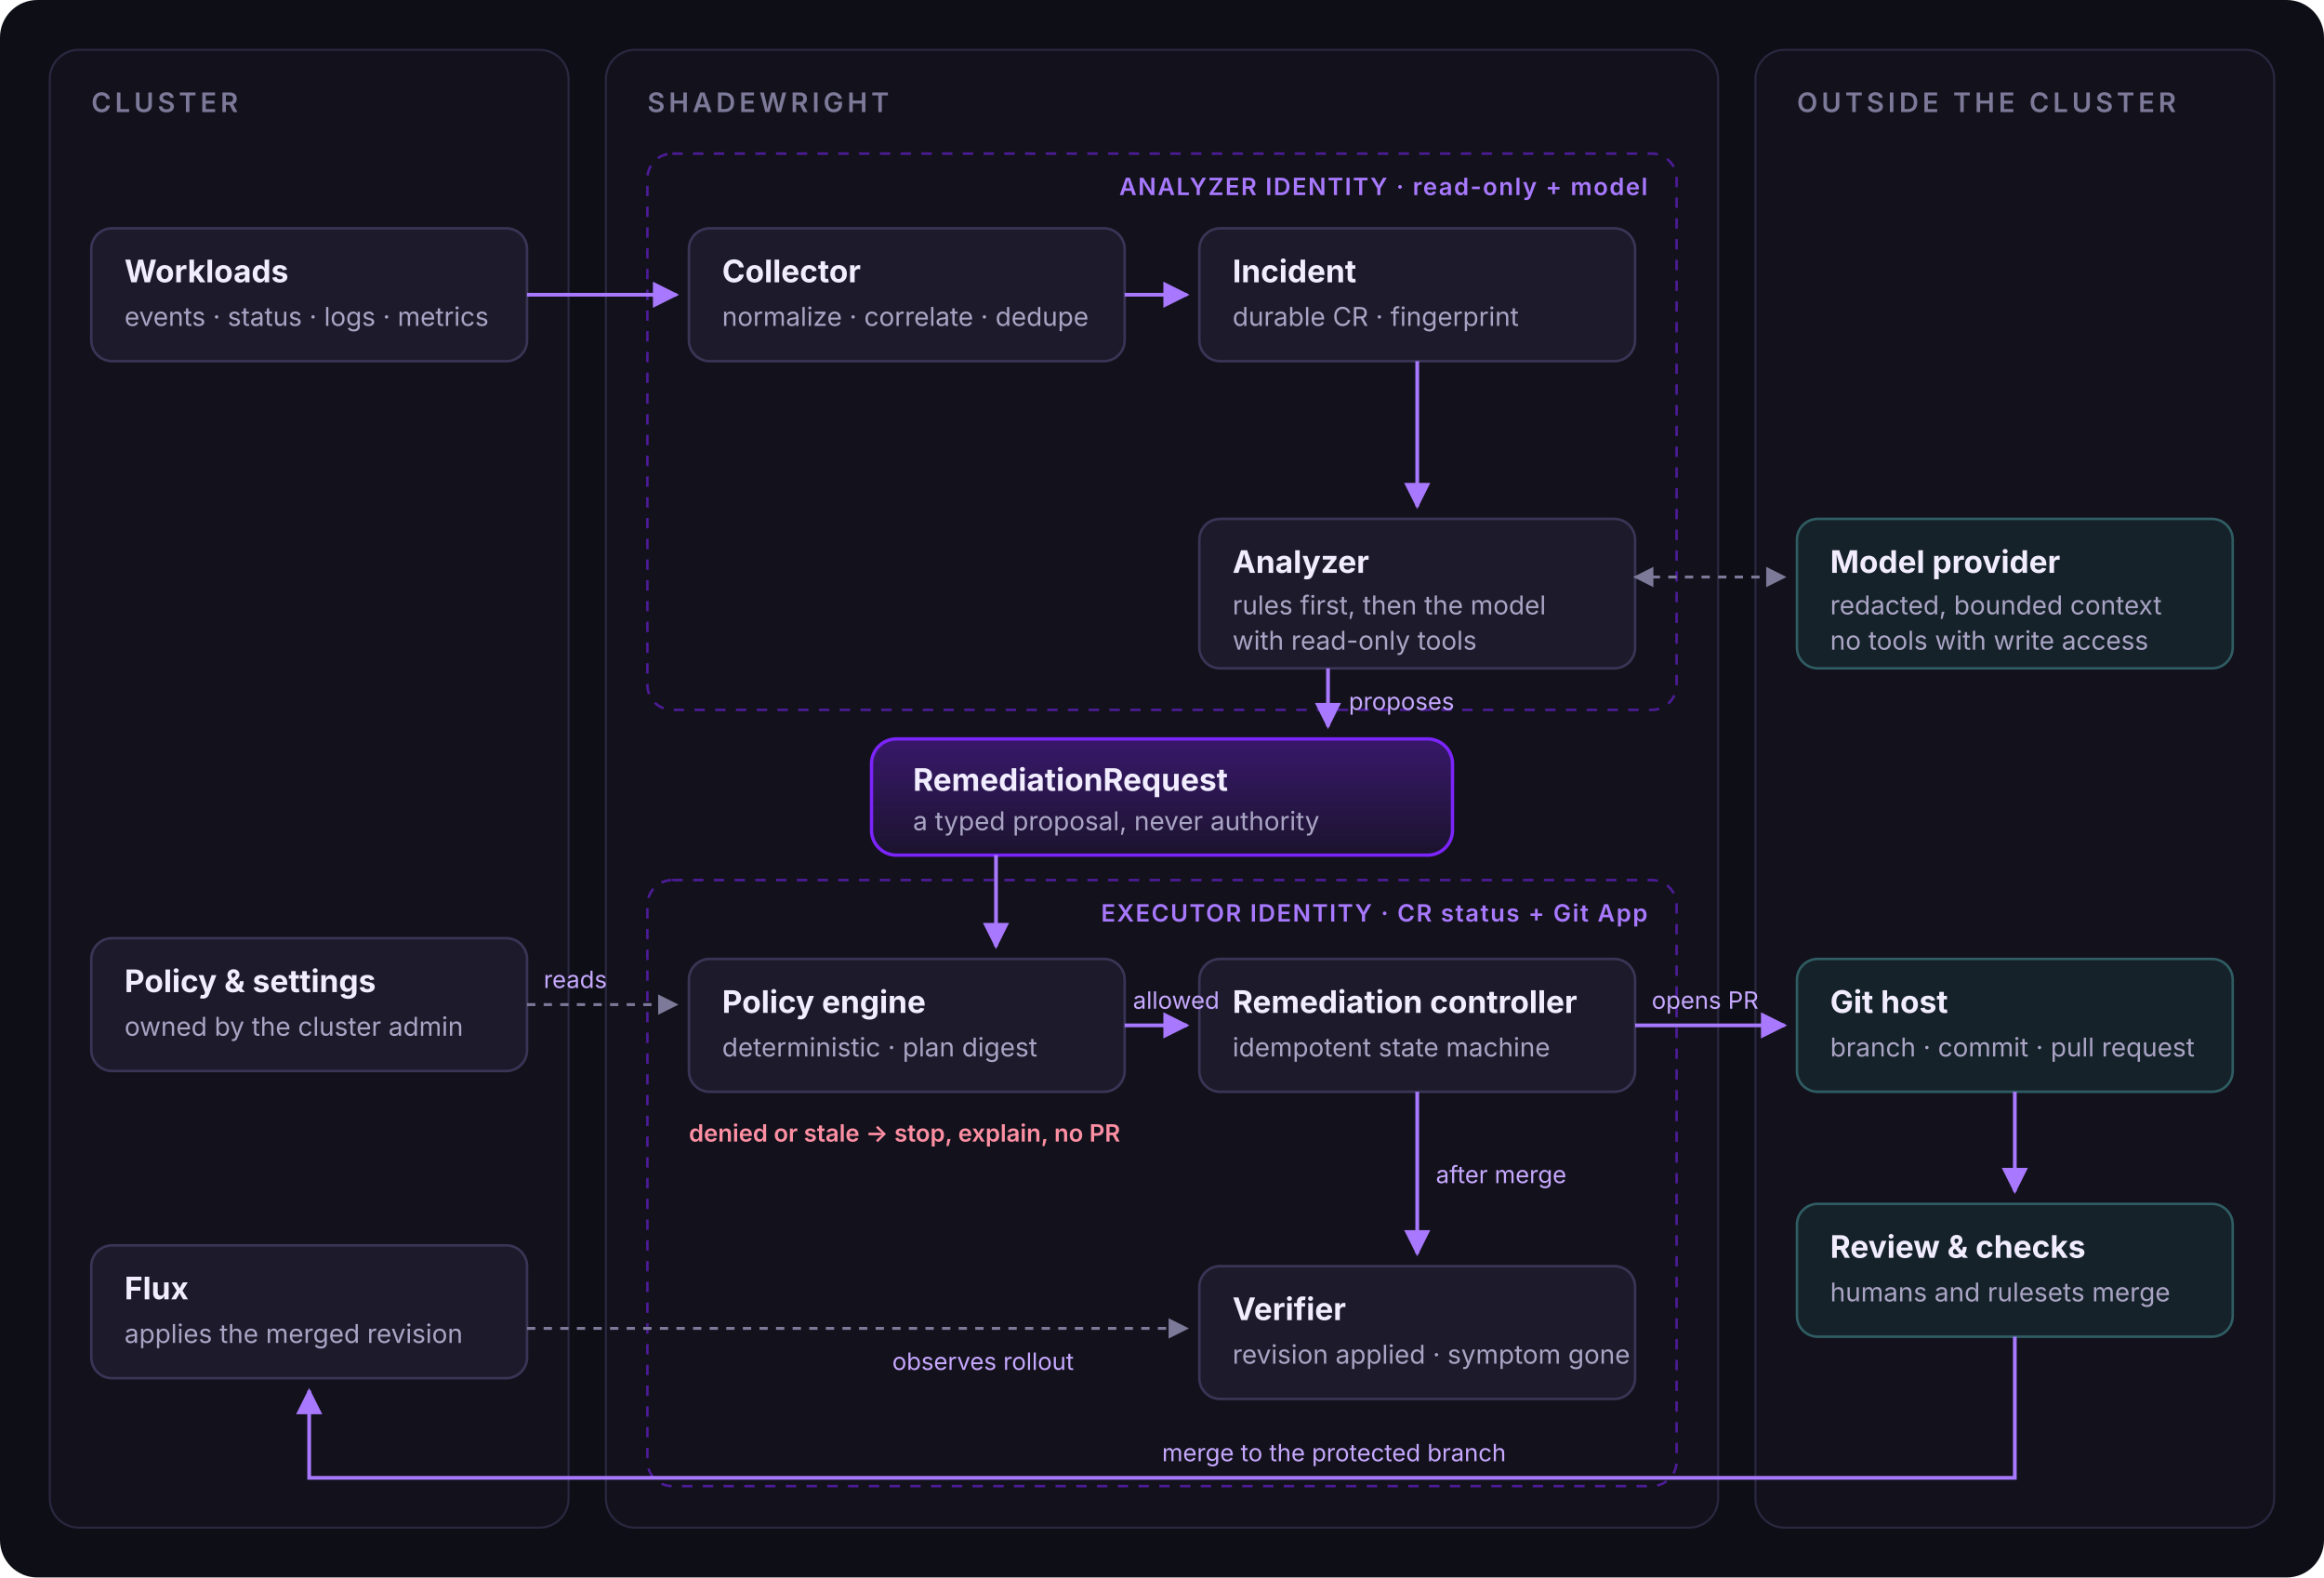
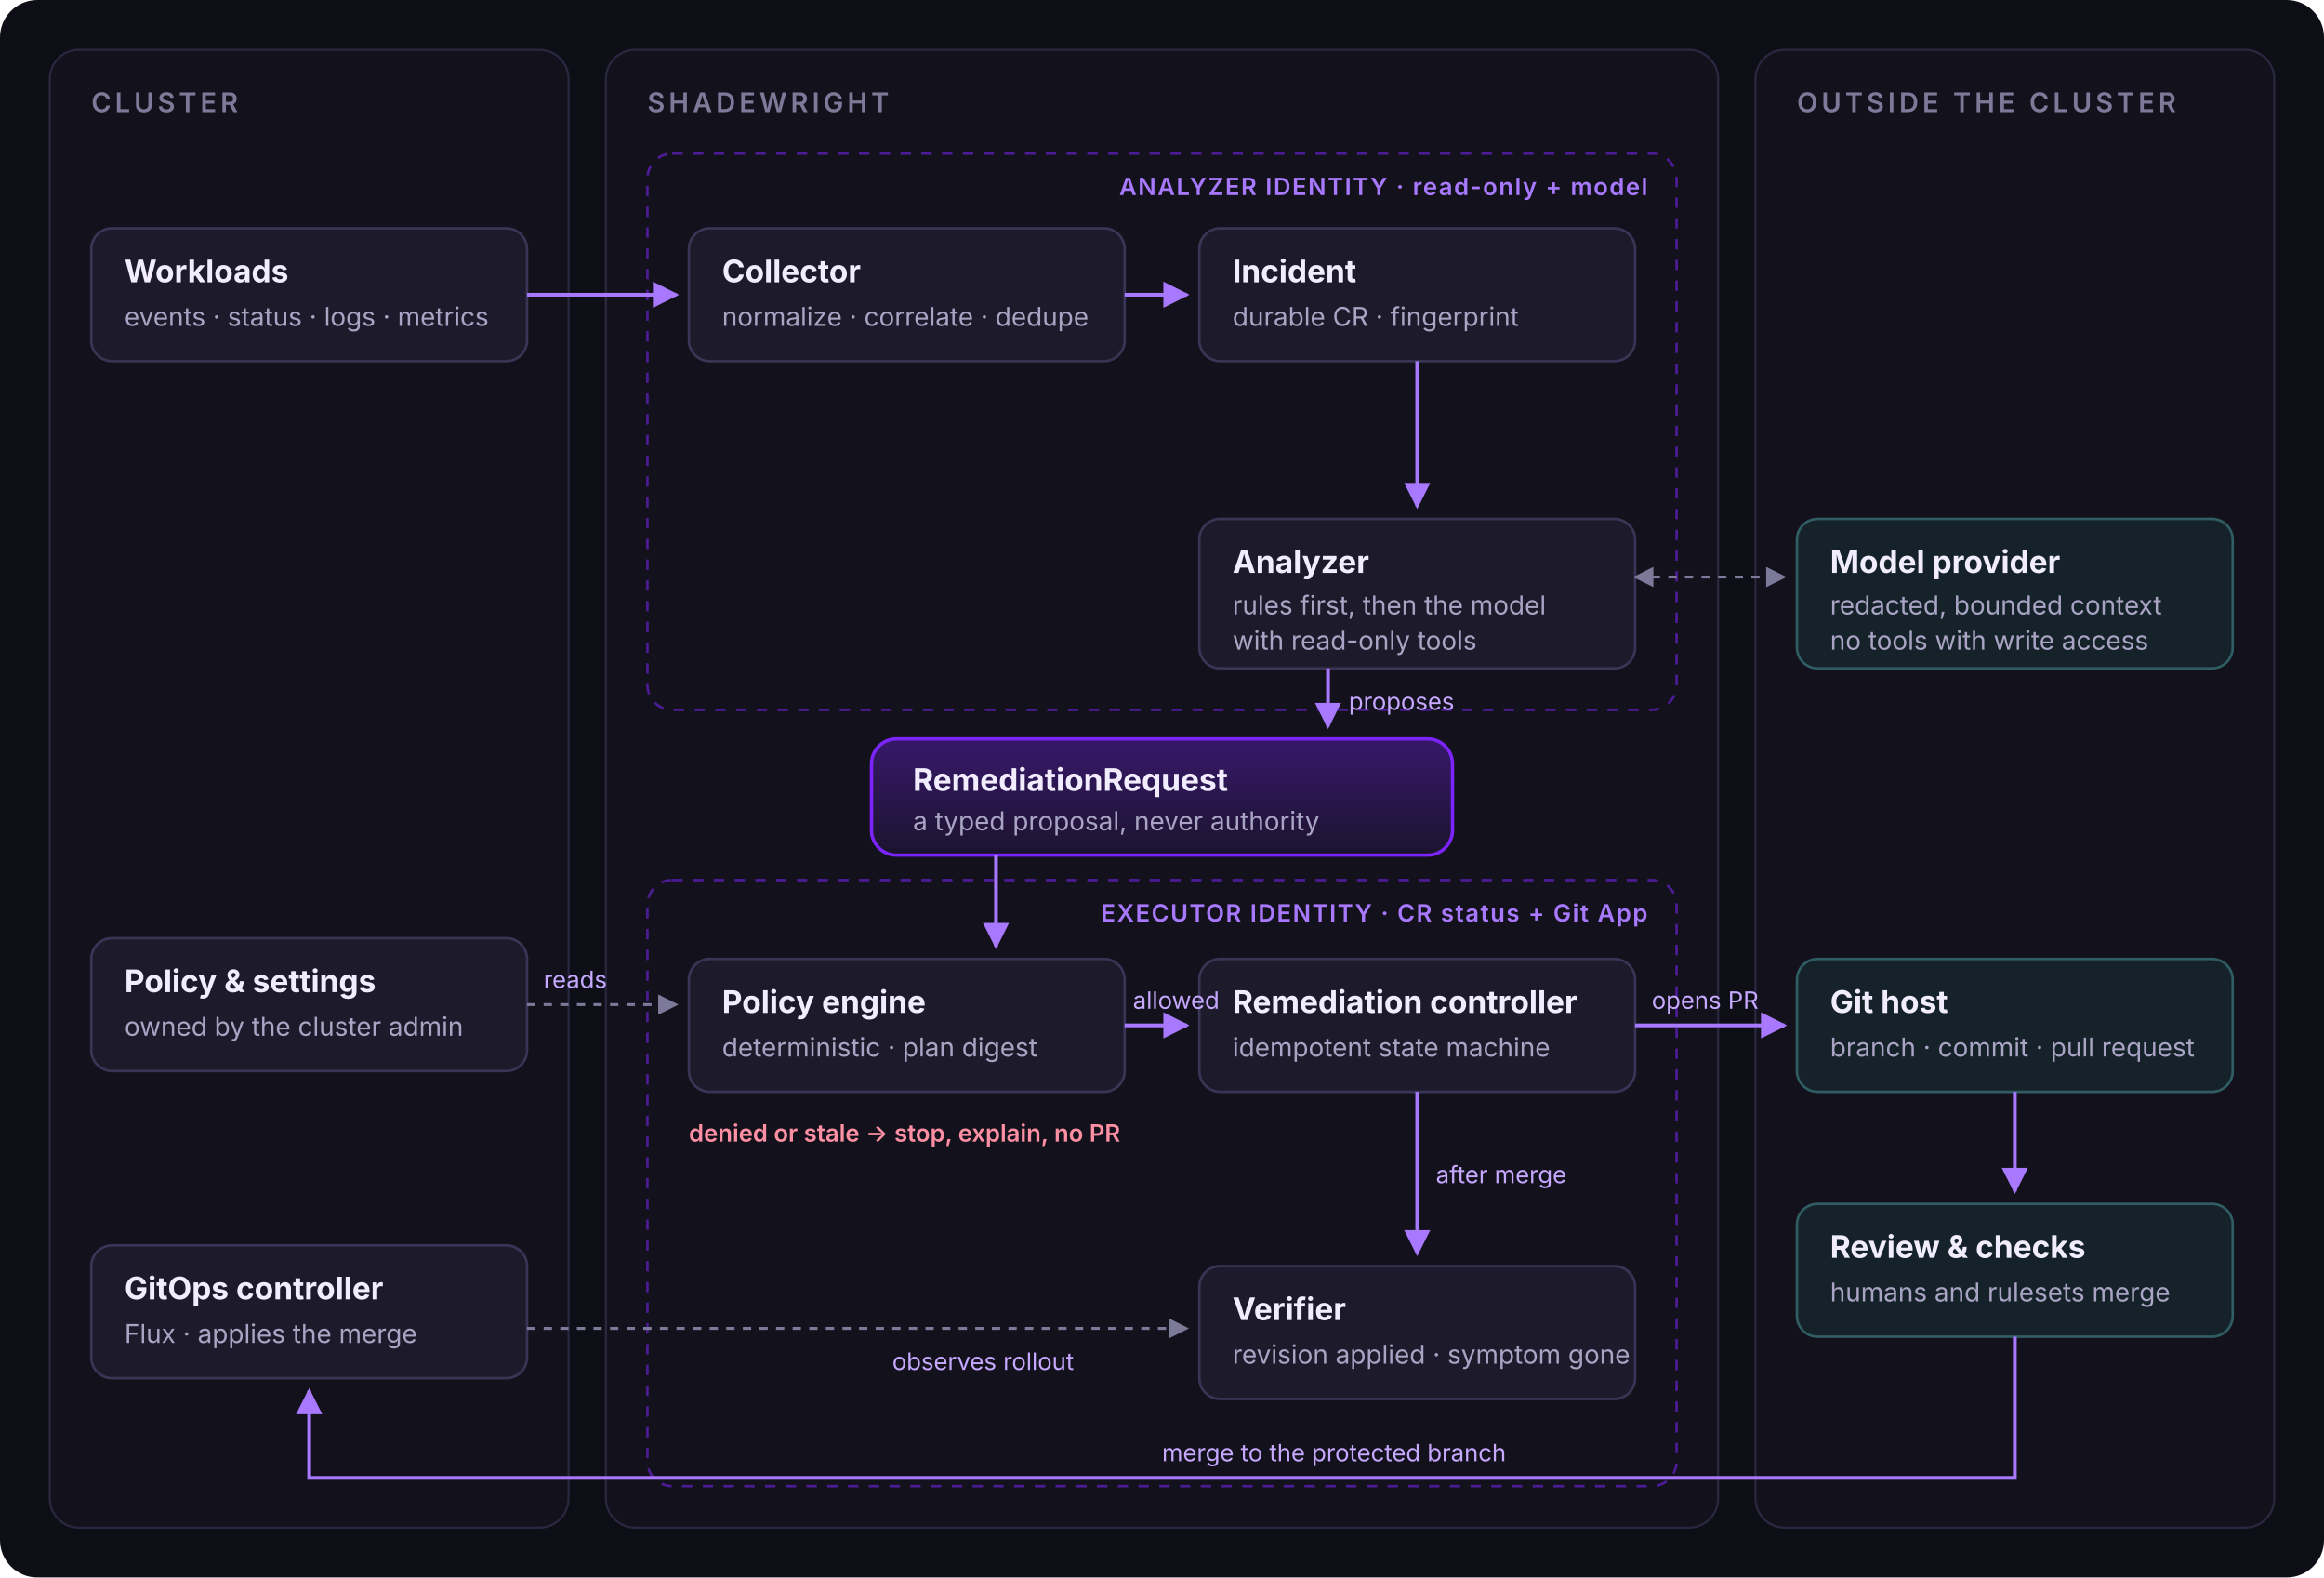
<svg xmlns="http://www.w3.org/2000/svg" viewBox="0 0 1120 760" role="img" aria-labelledby="t d" font-family="Inter, 'Segoe UI', system-ui, -apple-system, sans-serif">
  <defs>
    <marker id="a" viewBox="0 0 10 10" refX="9" refY="5" markerWidth="7" markerHeight="7" orient="auto-start-reverse">
      <path d="M0 0 10 5 0 10z" fill="#a879ff" />
    </marker>
    <marker id="m" viewBox="0 0 10 10" refX="9" refY="5" markerWidth="7" markerHeight="7" orient="auto-start-reverse">
      <path d="M0 0 10 5 0 10z" fill="#7d7999" />
    </marker>
    <linearGradient id="glow" x1="0" y1="0" x2="0" y2="1">
      <stop offset="0" stop-color="#7c24fc" stop-opacity=".35" />
      <stop offset="1" stop-color="#7c24fc" stop-opacity=".08" />
    </linearGradient>
    <style>
      .lane{fill:#13121c;stroke:#2a2740}
      .lanet{fill:#7d7999;font-size:13px;font-weight:600;letter-spacing:.14em}
      .box{fill:#1d1b2b;stroke:#3a3556;stroke-width:1.2}
      .key{fill:url(#glow);stroke:#7c24fc;stroke-width:1.6}
      .ext{fill:#16222a;stroke:#2f5d63;stroke-width:1.2}
      .h{fill:#f1edff;font-size:15px;font-weight:650}
      .s{fill:#a9a4c4;font-size:12.5px}
      .id{fill:none;stroke:#7c24fc;stroke-opacity:.55;stroke-dasharray:5 5;stroke-width:1.2}
      .idt{fill:#a879ff;font-size:11.5px;font-weight:600;letter-spacing:.06em}
      .f{stroke:#a879ff;stroke-width:1.8;fill:none}
      .r{stroke:#7d7999;stroke-width:1.4;fill:none;stroke-dasharray:4 4}
      .lbl{fill:#c6a8ff;font-size:11.5px}
      .no{fill:#ff8fa3;font-size:11.5px;font-weight:600}
    </style>
  </defs>
  <rect width="1120" height="760" rx="18" fill="#0e0e16" />
  <rect class="lane" x="24" y="24" width="250" height="712" rx="14" />
  <text class="lanet" x="44" y="54">CLUSTER</text>
  <rect class="lane" x="292" y="24" width="536" height="712" rx="14" />
  <text class="lanet" x="312" y="54">SHADEWRIGHT</text>
  <rect class="lane" x="846" y="24" width="250" height="712" rx="14" />
  <text class="lanet" x="866" y="54">OUTSIDE THE CLUSTER</text>
  <rect class="id" x="312" y="74" width="496" height="268" rx="12" />
  <text class="idt" x="794" y="94" text-anchor="end">ANALYZER IDENTITY · read-only + model</text>
  <rect class="id" x="312" y="424" width="496" height="292" rx="12" />
  <text class="idt" x="794" y="444" text-anchor="end">EXECUTOR IDENTITY · CR status + Git App</text>
  <rect class="box" x="44" y="110" width="210" height="64" rx="10" />
  <text class="h" x="60" y="136">Workloads</text>
  <text class="s" x="60" y="157">events · status · logs · metrics</text>
  <rect class="box" x="44" y="452" width="210" height="64" rx="10" />
  <text class="h" x="60" y="478">Policy &amp; settings</text>
  <text class="s" x="60" y="499">owned by the cluster admin</text>
  <rect class="box" x="44" y="600" width="210" height="64" rx="10" />
-   <text class="h" x="60" y="626">Flux</text>
-   <text class="s" x="60" y="647">applies the merged revision</text>
+   <text class="h" x="60" y="626">GitOps controller</text>
+   <text class="s" x="60" y="647">Flux · applies the merge</text>
  <rect class="box" x="332" y="110" width="210" height="64" rx="10" />
  <text class="h" x="348" y="136">Collector</text>
  <text class="s" x="348" y="157">normalize · correlate · dedupe</text>
  <rect class="box" x="578" y="110" width="210" height="64" rx="10" />
  <text class="h" x="594" y="136">Incident</text>
  <text class="s" x="594" y="157">durable CR · fingerprint</text>
  <rect class="box" x="578" y="250" width="210" height="72" rx="10" />
  <text class="h" x="594" y="276">Analyzer</text>
  <text class="s" x="594" y="296">rules first, then the model</text>
  <text class="s" x="594" y="313">with read-only tools</text>
  <rect class="key" x="420" y="356" width="280" height="56" rx="12" />
  <text class="h" x="440" y="381">RemediationRequest</text>
  <text class="s" x="440" y="400">a typed proposal, never authority</text>
  <rect class="box" x="332" y="462" width="210" height="64" rx="10" />
  <text class="h" x="348" y="488">Policy engine</text>
  <text class="s" x="348" y="509">deterministic · plan digest</text>
  <rect class="box" x="578" y="462" width="210" height="64" rx="10" />
  <text class="h" x="594" y="488">Remediation controller</text>
  <text class="s" x="594" y="509">idempotent state machine</text>
  <rect class="box" x="578" y="610" width="210" height="64" rx="10" />
  <text class="h" x="594" y="636">Verifier</text>
  <text class="s" x="594" y="657">revision applied · symptom gone</text>
  <rect class="ext" x="866" y="250" width="210" height="72" rx="10" />
  <text class="h" x="882" y="276">Model provider</text>
  <text class="s" x="882" y="296">redacted, bounded context</text>
  <text class="s" x="882" y="313">no tools with write access</text>
  <rect class="ext" x="866" y="462" width="210" height="64" rx="10" />
  <text class="h" x="882" y="488">Git host</text>
  <text class="s" x="882" y="509">branch · commit · pull request</text>
  <rect class="ext" x="866" y="580" width="210" height="64" rx="10" />
  <text class="h" x="882" y="606">Review &amp; checks</text>
  <text class="s" x="882" y="627">humans and rulesets merge</text>
  <path class="f" d="M254 142H326" marker-end="url(#a)" />
  <path class="f" d="M542 142H572" marker-end="url(#a)" />
  <path class="f" d="M683 174V244" marker-end="url(#a)" />
  <path class="r" d="M788 278H860" marker-end="url(#m)" marker-start="url(#m)" />
  <path class="f" d="M640 322V350" marker-end="url(#a)" />
  <text class="lbl" x="650" y="342">proposes</text>
  <path class="f" d="M480 412V456" marker-end="url(#a)" />
  <path class="r" d="M254 484H326" marker-end="url(#m)" />
  <text class="lbl" x="262" y="476">reads</text>
  <path class="f" d="M542 494H572" marker-end="url(#a)" />
  <text class="lbl" x="546" y="486">allowed</text>
  <path class="f" d="M788 494H860" marker-end="url(#a)" />
  <text class="lbl" x="796" y="486">opens PR</text>
  <path class="f" d="M971 526V574" marker-end="url(#a)" />
  <path class="f" d="M971 644V712H149V670" marker-end="url(#a)" />
  <text class="lbl" x="560" y="704">merge to the protected branch</text>
  <path class="r" d="M254 640H572" marker-end="url(#m)" />
  <text class="lbl" x="430" y="660">observes rollout</text>
  <path class="f" d="M683 526V604" marker-end="url(#a)" />
  <text class="lbl" x="692" y="570">after merge</text>
  <text class="no" x="332" y="550">denied or stale → stop, explain, no PR</text>
</svg>
